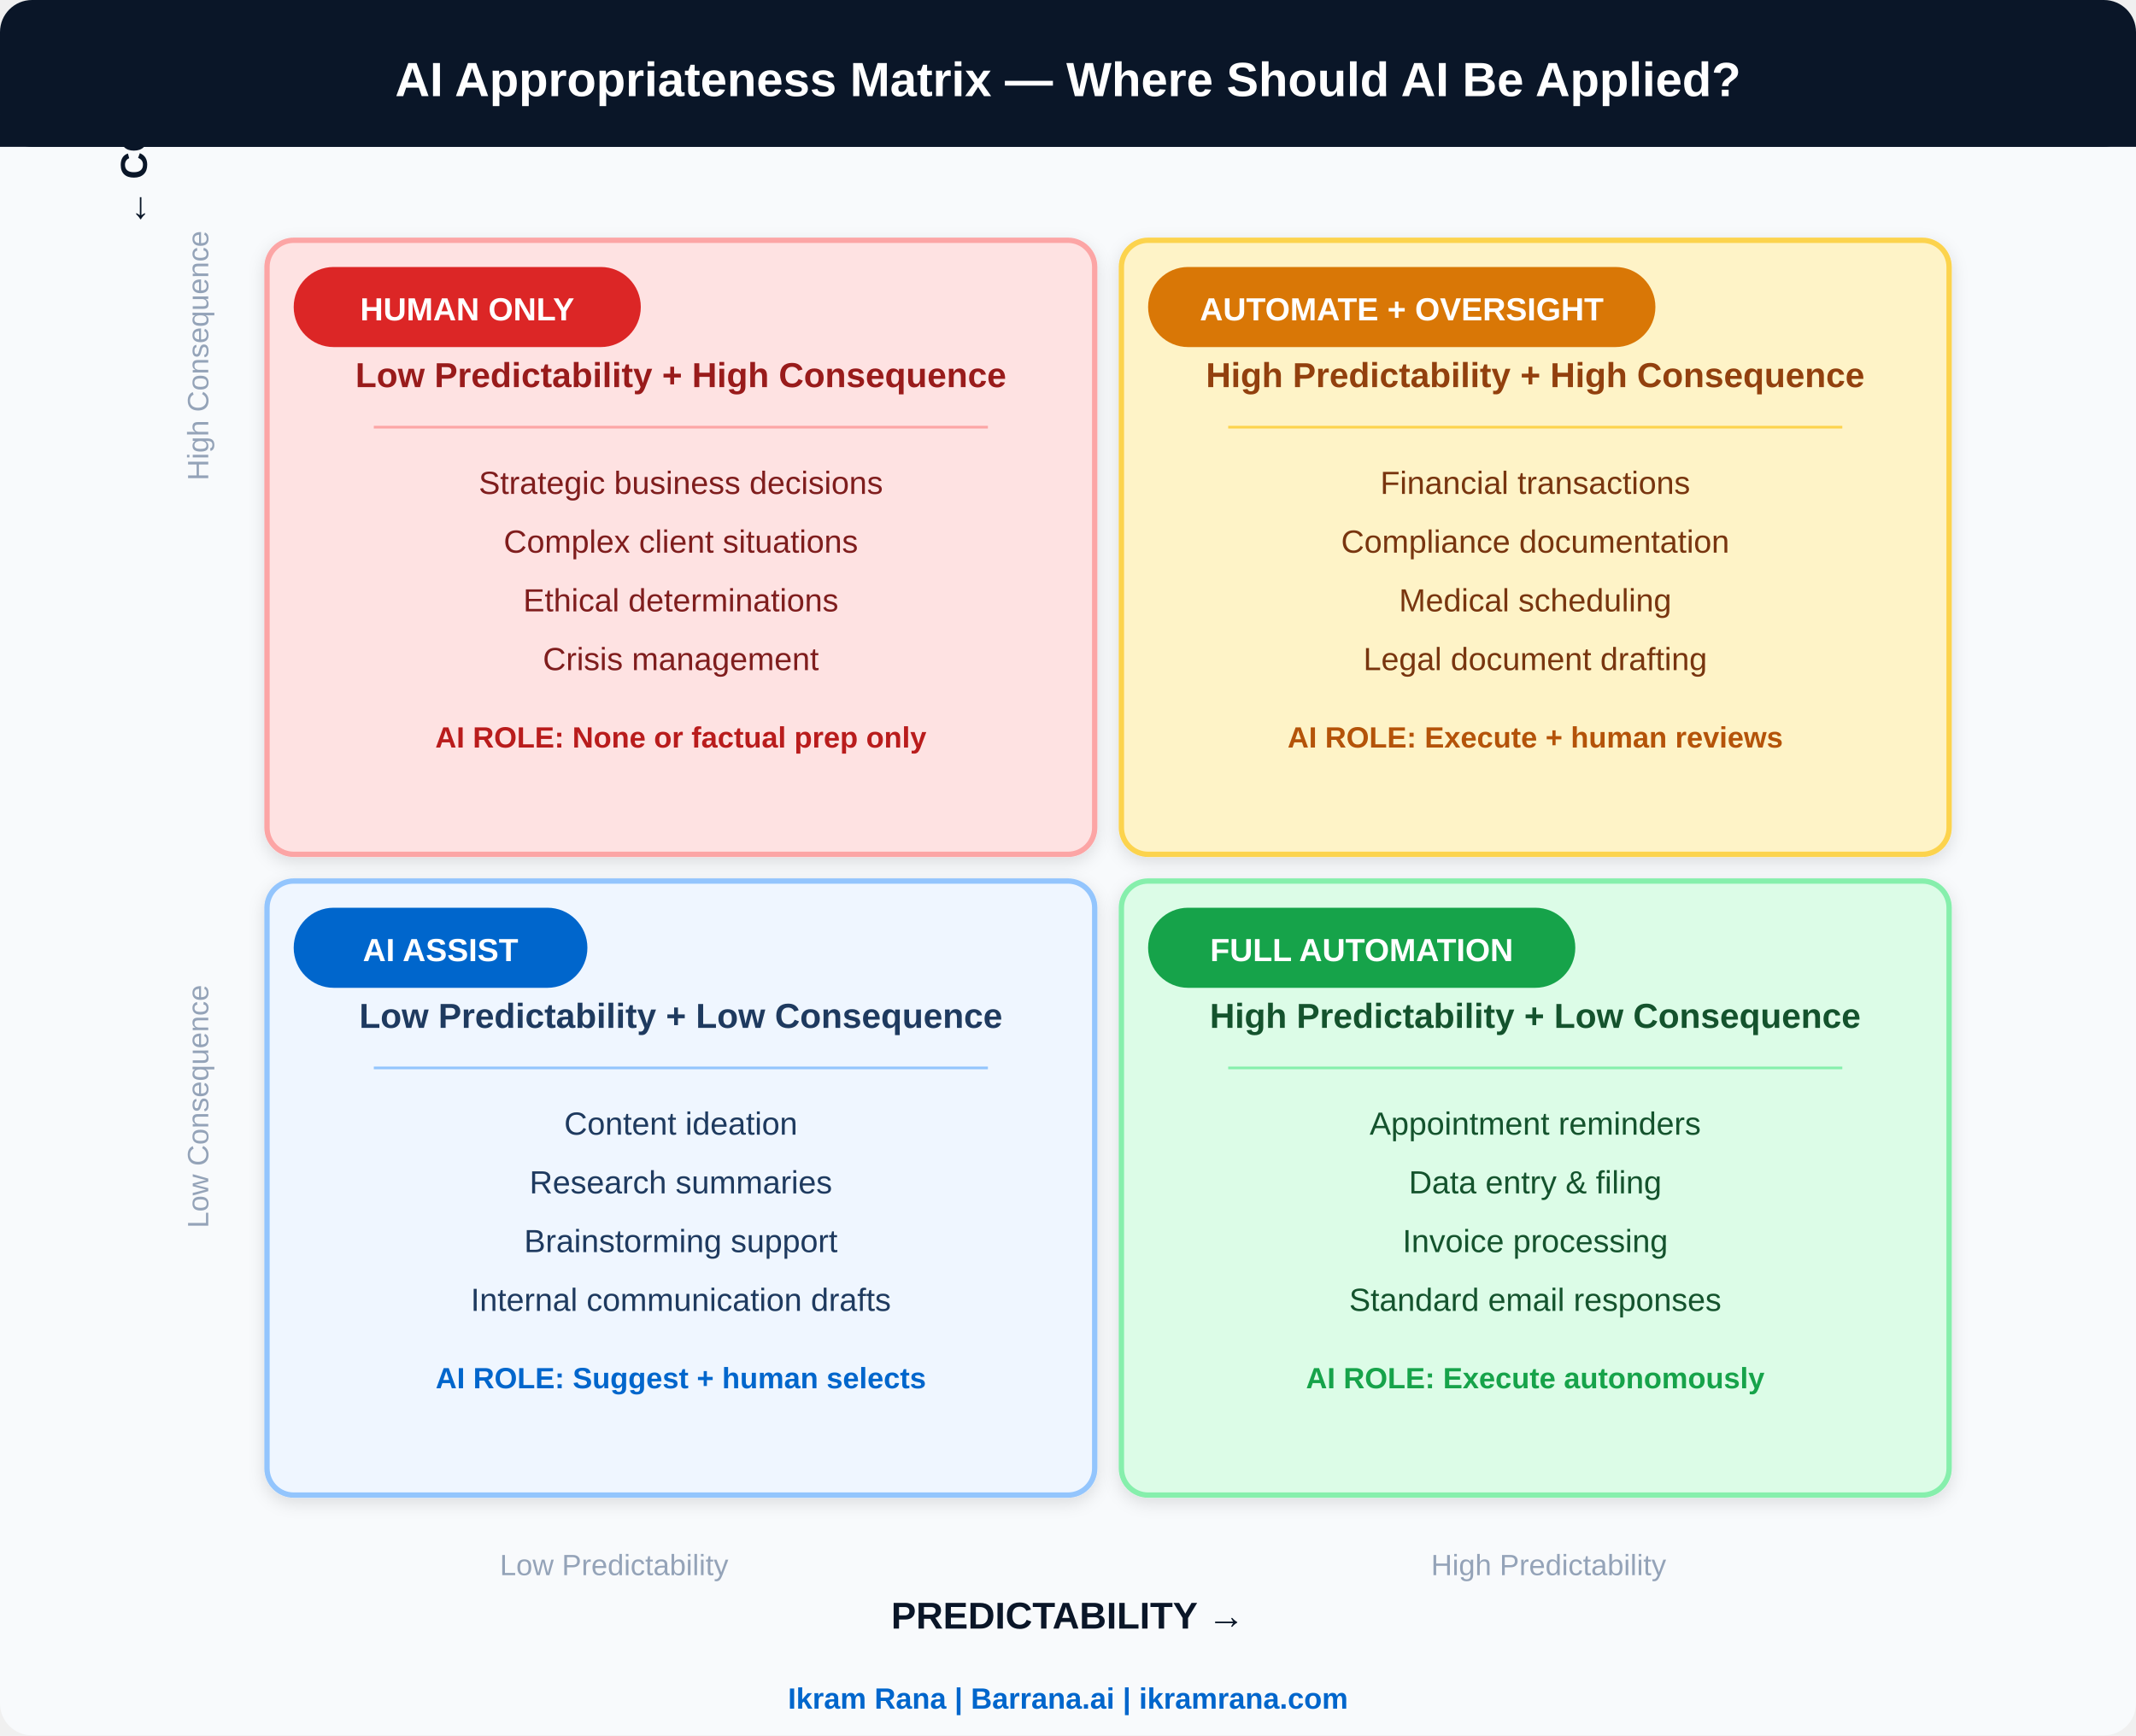
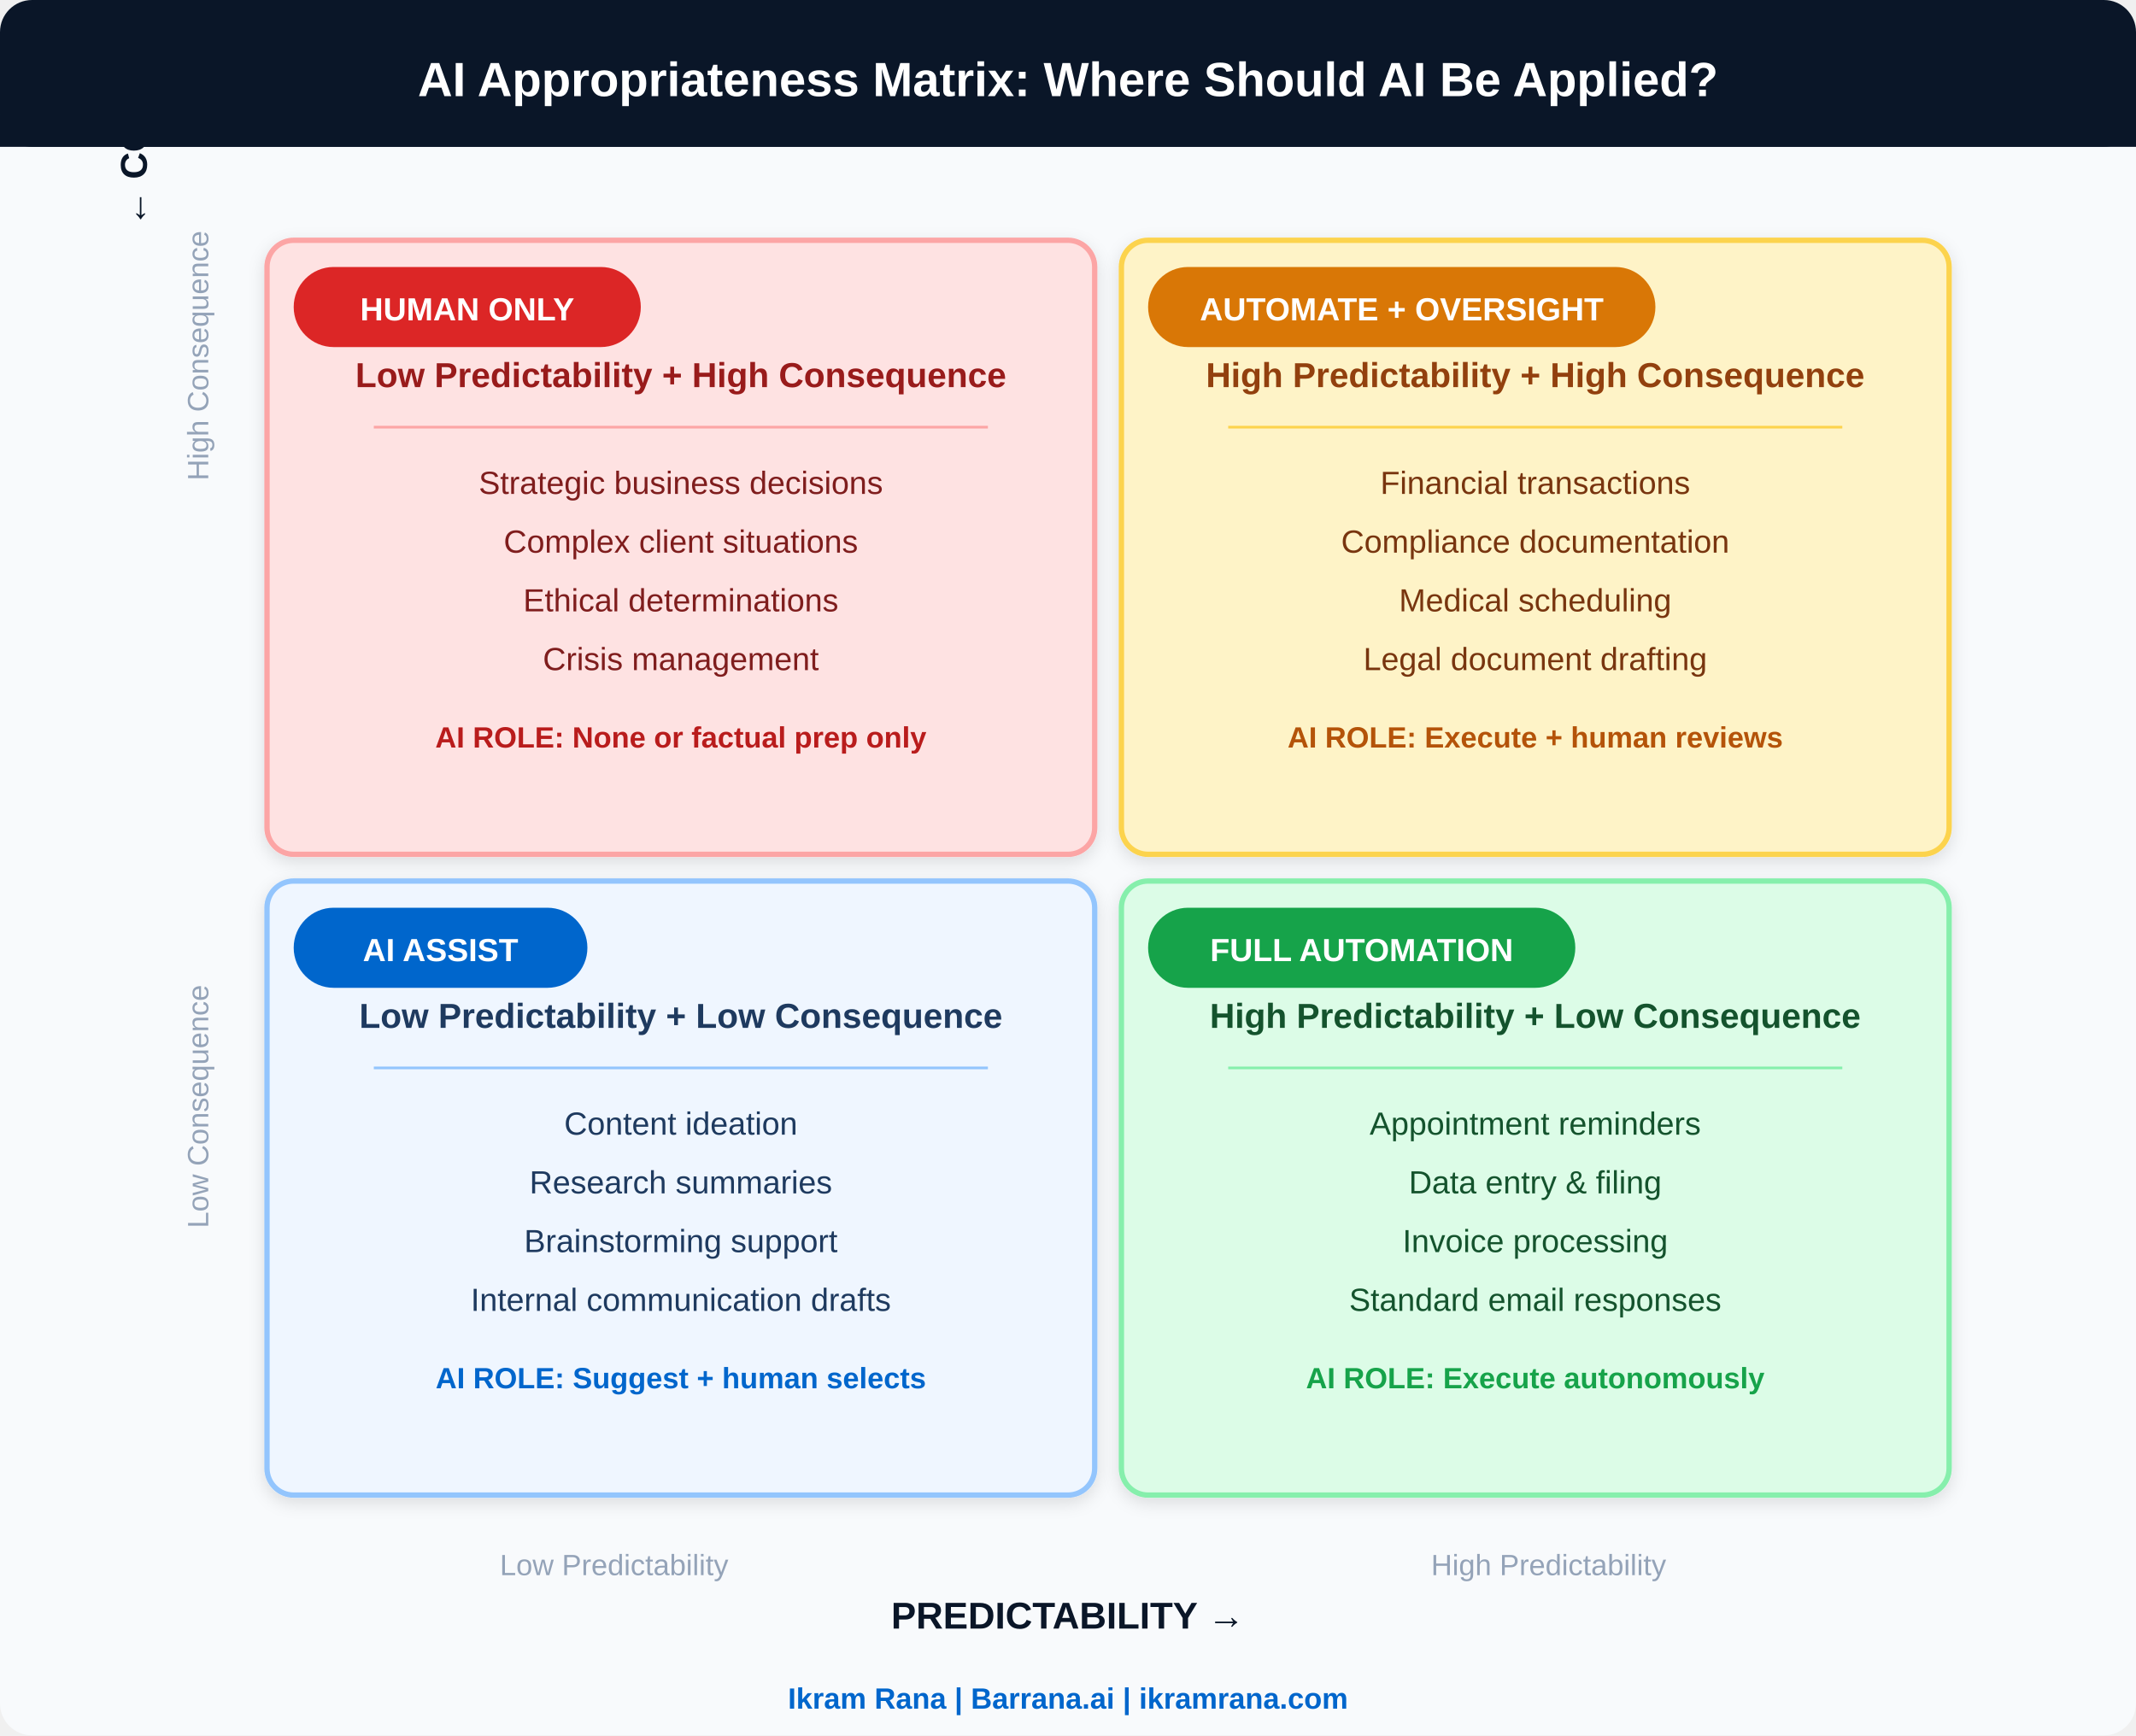
<svg xmlns="http://www.w3.org/2000/svg" viewBox="0 0 800 650" font-family="'Segoe UI', Arial, sans-serif">
  <defs>
    <filter id="shadow">
      <feDropShadow dx="0" dy="2" stdDeviation="3" flood-opacity="0.12" />
    </filter>
  </defs>
  <rect width="800" height="650" rx="12" fill="#f8fafc" />
  <rect width="800" height="55" rx="12" fill="#0a1628" />
  <rect y="43" width="800" height="12" fill="#0a1628" />
-   <text x="400" y="36" text-anchor="middle" fill="white" font-size="18" font-weight="700">AI Appropriateness Matrix — Where Should AI Be Applied?</text>
+   <text x="400" y="36" text-anchor="middle" fill="white" font-size="18" font-weight="700">AI Appropriateness Matrix: Where Should AI Be Applied?</text>
  <text x="400" y="610" text-anchor="middle" fill="#0a1628" font-size="14" font-weight="700">PREDICTABILITY →</text>
  <text x="55" y="85" fill="#0a1628" font-size="14" font-weight="700" transform="rotate(-90 55 85)">← CONSEQUENCE</text>
  <text x="230" y="590" text-anchor="middle" fill="#94a3b8" font-size="11">Low Predictability</text>
  <text x="580" y="590" text-anchor="middle" fill="#94a3b8" font-size="11">High Predictability</text>
  <text x="78" y="180" fill="#94a3b8" font-size="11" transform="rotate(-90 78 180)">High Consequence</text>
  <text x="78" y="460" fill="#94a3b8" font-size="11" transform="rotate(-90 78 460)">Low Consequence</text>
  <rect x="100" y="90" width="310" height="230" rx="10" fill="#fee2e2" stroke="#fca5a5" stroke-width="2" filter="url(#shadow)" />
  <rect x="110" y="100" width="130" height="30" rx="15" fill="#dc2626" />
  <text x="175" y="120" text-anchor="middle" fill="white" font-size="12" font-weight="700">HUMAN ONLY</text>
  <text x="255" y="145" text-anchor="middle" fill="#991b1b" font-size="13" font-weight="600">Low Predictability + High Consequence</text>
  <line x1="140" y1="160" x2="370" y2="160" stroke="#fca5a5" stroke-width="1" />
  <text x="255" y="185" text-anchor="middle" fill="#7f1d1d" font-size="12">Strategic business decisions</text>
  <text x="255" y="207" text-anchor="middle" fill="#7f1d1d" font-size="12">Complex client situations</text>
  <text x="255" y="229" text-anchor="middle" fill="#7f1d1d" font-size="12">Ethical determinations</text>
  <text x="255" y="251" text-anchor="middle" fill="#7f1d1d" font-size="12">Crisis management</text>
  <text x="255" y="280" text-anchor="middle" fill="#b91c1c" font-size="11" font-weight="600">AI ROLE: None or factual prep only</text>
  <rect x="420" y="90" width="310" height="230" rx="10" fill="#fef3c7" stroke="#fcd34d" stroke-width="2" filter="url(#shadow)" />
  <rect x="430" y="100" width="190" height="30" rx="15" fill="#d97706" />
  <text x="525" y="120" text-anchor="middle" fill="white" font-size="12" font-weight="700">AUTOMATE + OVERSIGHT</text>
  <text x="575" y="145" text-anchor="middle" fill="#92400e" font-size="13" font-weight="600">High Predictability + High Consequence</text>
  <line x1="460" y1="160" x2="690" y2="160" stroke="#fcd34d" stroke-width="1" />
  <text x="575" y="185" text-anchor="middle" fill="#78350f" font-size="12">Financial transactions</text>
  <text x="575" y="207" text-anchor="middle" fill="#78350f" font-size="12">Compliance documentation</text>
  <text x="575" y="229" text-anchor="middle" fill="#78350f" font-size="12">Medical scheduling</text>
  <text x="575" y="251" text-anchor="middle" fill="#78350f" font-size="12">Legal document drafting</text>
  <text x="575" y="280" text-anchor="middle" fill="#b45309" font-size="11" font-weight="600">AI ROLE: Execute + human reviews</text>
  <rect x="100" y="330" width="310" height="230" rx="10" fill="#eff6ff" stroke="#93c5fd" stroke-width="2" filter="url(#shadow)" />
  <rect x="110" y="340" width="110" height="30" rx="15" fill="#0066cc" />
  <text x="165" y="360" text-anchor="middle" fill="white" font-size="12" font-weight="700">AI ASSIST</text>
  <text x="255" y="385" text-anchor="middle" fill="#1e3a5f" font-size="13" font-weight="600">Low Predictability + Low Consequence</text>
  <line x1="140" y1="400" x2="370" y2="400" stroke="#93c5fd" stroke-width="1" />
  <text x="255" y="425" text-anchor="middle" fill="#1e3a5f" font-size="12">Content ideation</text>
  <text x="255" y="447" text-anchor="middle" fill="#1e3a5f" font-size="12">Research summaries</text>
  <text x="255" y="469" text-anchor="middle" fill="#1e3a5f" font-size="12">Brainstorming support</text>
  <text x="255" y="491" text-anchor="middle" fill="#1e3a5f" font-size="12">Internal communication drafts</text>
  <text x="255" y="520" text-anchor="middle" fill="#0066cc" font-size="11" font-weight="600">AI ROLE: Suggest + human selects</text>
  <rect x="420" y="330" width="310" height="230" rx="10" fill="#dcfce7" stroke="#86efac" stroke-width="2" filter="url(#shadow)" />
  <rect x="430" y="340" width="160" height="30" rx="15" fill="#16a34a" />
  <text x="510" y="360" text-anchor="middle" fill="white" font-size="12" font-weight="700">FULL AUTOMATION</text>
  <text x="575" y="385" text-anchor="middle" fill="#14532d" font-size="13" font-weight="600">High Predictability + Low Consequence</text>
  <line x1="460" y1="400" x2="690" y2="400" stroke="#86efac" stroke-width="1" />
  <text x="575" y="425" text-anchor="middle" fill="#14532d" font-size="12">Appointment reminders</text>
  <text x="575" y="447" text-anchor="middle" fill="#14532d" font-size="12">Data entry &amp; filing</text>
  <text x="575" y="469" text-anchor="middle" fill="#14532d" font-size="12">Invoice processing</text>
  <text x="575" y="491" text-anchor="middle" fill="#14532d" font-size="12">Standard email responses</text>
  <text x="575" y="520" text-anchor="middle" fill="#16a34a" font-size="11" font-weight="600">AI ROLE: Execute autonomously</text>
  <text x="400" y="640" text-anchor="middle" fill="#0066cc" font-size="11" font-weight="600">Ikram Rana | Barrana.ai | ikramrana.com</text>
</svg>
